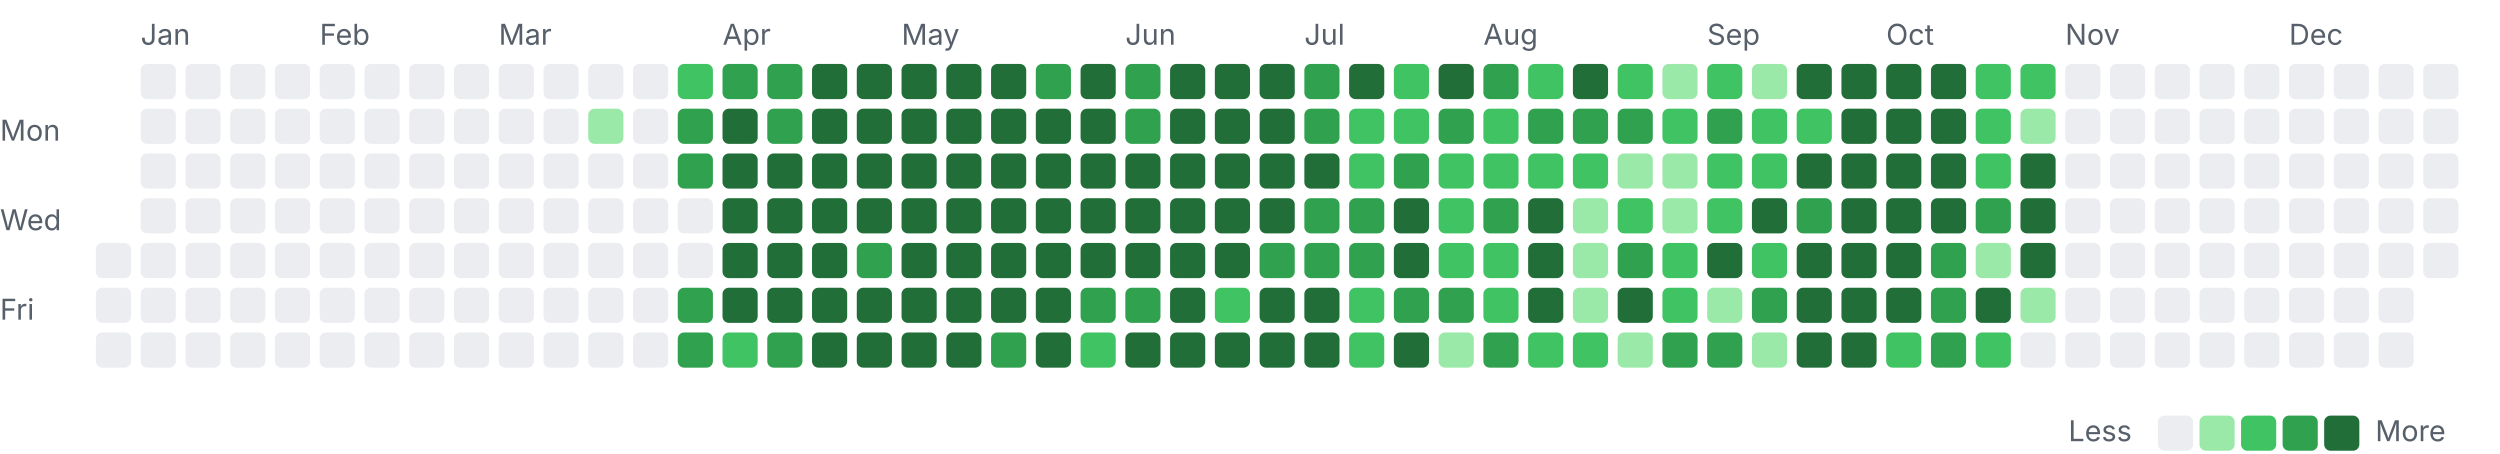
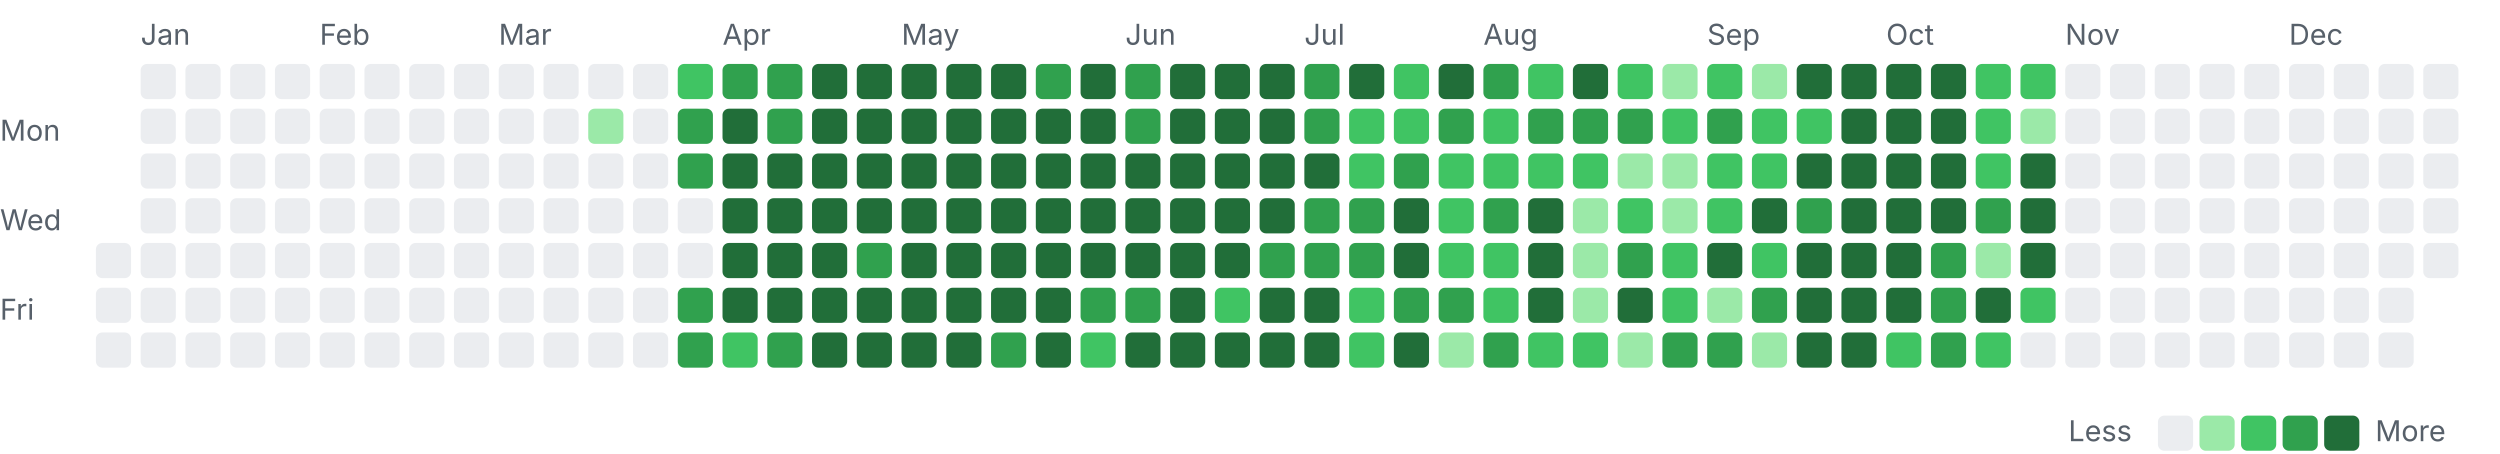
<svg xmlns="http://www.w3.org/2000/svg" width="782" height="142" viewBox="0 0 782 142">
  <style>.l0{fill:#ebedf0}.l1{fill:#9be9a8}.l2{fill:#40c463}.l3{fill:#30a14e}.l4{fill:#216e39} .lbl{fill:#57606a;font:9px -apple-system,Segoe UI,sans-serif}@media(prefers-color-scheme:dark){.l0{fill:#161b22}.l1{fill:#0e4429}.l2{fill:#006d32}.l3{fill:#26a641}.l4{fill:#39d353} .lbl{fill:#8b949e}}</style>
  <text class="lbl" x="44" y="14">Jan</text>
  <text class="lbl" x="100" y="14">Feb</text>
  <text class="lbl" x="156" y="14">Mar</text>
  <text class="lbl" x="226" y="14">Apr</text>
  <text class="lbl" x="282" y="14">May</text>
  <text class="lbl" x="352" y="14">Jun</text>
  <text class="lbl" x="408" y="14">Jul</text>
  <text class="lbl" x="464" y="14">Aug</text>
  <text class="lbl" x="534" y="14">Sep</text>
  <text class="lbl" x="590" y="14">Oct</text>
  <text class="lbl" x="646" y="14">Nov</text>
  <text class="lbl" x="716" y="14">Dec</text>
  <text class="lbl" x="0" y="44">Mon</text>
  <text class="lbl" x="0" y="72">Wed</text>
  <text class="lbl" x="0" y="100">Fri</text>
  <rect class="l0" x="30" y="76" width="11" height="11" rx="2" />
  <rect class="l0" x="30" y="90" width="11" height="11" rx="2" />
  <rect class="l0" x="30" y="104" width="11" height="11" rx="2" />
  <rect class="l0" x="44" y="20" width="11" height="11" rx="2" />
  <rect class="l0" x="44" y="34" width="11" height="11" rx="2" />
  <rect class="l0" x="44" y="48" width="11" height="11" rx="2" />
  <rect class="l0" x="44" y="62" width="11" height="11" rx="2" />
  <rect class="l0" x="44" y="76" width="11" height="11" rx="2" />
  <rect class="l0" x="44" y="90" width="11" height="11" rx="2" />
  <rect class="l0" x="44" y="104" width="11" height="11" rx="2" />
  <rect class="l0" x="58" y="20" width="11" height="11" rx="2" />
  <rect class="l0" x="58" y="34" width="11" height="11" rx="2" />
  <rect class="l0" x="58" y="48" width="11" height="11" rx="2" />
  <rect class="l0" x="58" y="62" width="11" height="11" rx="2" />
  <rect class="l0" x="58" y="76" width="11" height="11" rx="2" />
  <rect class="l0" x="58" y="90" width="11" height="11" rx="2" />
  <rect class="l0" x="58" y="104" width="11" height="11" rx="2" />
  <rect class="l0" x="72" y="20" width="11" height="11" rx="2" />
  <rect class="l0" x="72" y="34" width="11" height="11" rx="2" />
  <rect class="l0" x="72" y="48" width="11" height="11" rx="2" />
  <rect class="l0" x="72" y="62" width="11" height="11" rx="2" />
  <rect class="l0" x="72" y="76" width="11" height="11" rx="2" />
  <rect class="l0" x="72" y="90" width="11" height="11" rx="2" />
  <rect class="l0" x="72" y="104" width="11" height="11" rx="2" />
  <rect class="l0" x="86" y="20" width="11" height="11" rx="2" />
  <rect class="l0" x="86" y="34" width="11" height="11" rx="2" />
  <rect class="l0" x="86" y="48" width="11" height="11" rx="2" />
  <rect class="l0" x="86" y="62" width="11" height="11" rx="2" />
  <rect class="l0" x="86" y="76" width="11" height="11" rx="2" />
  <rect class="l0" x="86" y="90" width="11" height="11" rx="2" />
  <rect class="l0" x="86" y="104" width="11" height="11" rx="2" />
  <rect class="l0" x="100" y="20" width="11" height="11" rx="2" />
  <rect class="l0" x="100" y="34" width="11" height="11" rx="2" />
  <rect class="l0" x="100" y="48" width="11" height="11" rx="2" />
  <rect class="l0" x="100" y="62" width="11" height="11" rx="2" />
  <rect class="l0" x="100" y="76" width="11" height="11" rx="2" />
  <rect class="l0" x="100" y="90" width="11" height="11" rx="2" />
  <rect class="l0" x="100" y="104" width="11" height="11" rx="2" />
  <rect class="l0" x="114" y="20" width="11" height="11" rx="2" />
  <rect class="l0" x="114" y="34" width="11" height="11" rx="2" />
  <rect class="l0" x="114" y="48" width="11" height="11" rx="2" />
  <rect class="l0" x="114" y="62" width="11" height="11" rx="2" />
  <rect class="l0" x="114" y="76" width="11" height="11" rx="2" />
  <rect class="l0" x="114" y="90" width="11" height="11" rx="2" />
  <rect class="l0" x="114" y="104" width="11" height="11" rx="2" />
  <rect class="l0" x="128" y="20" width="11" height="11" rx="2" />
  <rect class="l0" x="128" y="34" width="11" height="11" rx="2" />
  <rect class="l0" x="128" y="48" width="11" height="11" rx="2" />
  <rect class="l0" x="128" y="62" width="11" height="11" rx="2" />
  <rect class="l0" x="128" y="76" width="11" height="11" rx="2" />
  <rect class="l0" x="128" y="90" width="11" height="11" rx="2" />
  <rect class="l0" x="128" y="104" width="11" height="11" rx="2" />
  <rect class="l0" x="142" y="20" width="11" height="11" rx="2" />
  <rect class="l0" x="142" y="34" width="11" height="11" rx="2" />
  <rect class="l0" x="142" y="48" width="11" height="11" rx="2" />
  <rect class="l0" x="142" y="62" width="11" height="11" rx="2" />
  <rect class="l0" x="142" y="76" width="11" height="11" rx="2" />
  <rect class="l0" x="142" y="90" width="11" height="11" rx="2" />
  <rect class="l0" x="142" y="104" width="11" height="11" rx="2" />
  <rect class="l0" x="156" y="20" width="11" height="11" rx="2" />
  <rect class="l0" x="156" y="34" width="11" height="11" rx="2" />
  <rect class="l0" x="156" y="48" width="11" height="11" rx="2" />
  <rect class="l0" x="156" y="62" width="11" height="11" rx="2" />
  <rect class="l0" x="156" y="76" width="11" height="11" rx="2" />
  <rect class="l0" x="156" y="90" width="11" height="11" rx="2" />
  <rect class="l0" x="156" y="104" width="11" height="11" rx="2" />
  <rect class="l0" x="170" y="20" width="11" height="11" rx="2" />
  <rect class="l0" x="170" y="34" width="11" height="11" rx="2" />
  <rect class="l0" x="170" y="48" width="11" height="11" rx="2" />
  <rect class="l0" x="170" y="62" width="11" height="11" rx="2" />
  <rect class="l0" x="170" y="76" width="11" height="11" rx="2" />
  <rect class="l0" x="170" y="90" width="11" height="11" rx="2" />
  <rect class="l0" x="170" y="104" width="11" height="11" rx="2" />
  <rect class="l0" x="184" y="20" width="11" height="11" rx="2" />
  <rect class="l1" x="184" y="34" width="11" height="11" rx="2" />
  <rect class="l0" x="184" y="48" width="11" height="11" rx="2" />
  <rect class="l0" x="184" y="62" width="11" height="11" rx="2" />
  <rect class="l0" x="184" y="76" width="11" height="11" rx="2" />
  <rect class="l0" x="184" y="90" width="11" height="11" rx="2" />
  <rect class="l0" x="184" y="104" width="11" height="11" rx="2" />
  <rect class="l0" x="198" y="20" width="11" height="11" rx="2" />
  <rect class="l0" x="198" y="34" width="11" height="11" rx="2" />
  <rect class="l0" x="198" y="48" width="11" height="11" rx="2" />
  <rect class="l0" x="198" y="62" width="11" height="11" rx="2" />
  <rect class="l0" x="198" y="76" width="11" height="11" rx="2" />
  <rect class="l0" x="198" y="90" width="11" height="11" rx="2" />
  <rect class="l0" x="198" y="104" width="11" height="11" rx="2" />
  <rect class="l2" x="212" y="20" width="11" height="11" rx="2" />
  <rect class="l3" x="212" y="34" width="11" height="11" rx="2" />
  <rect class="l3" x="212" y="48" width="11" height="11" rx="2" />
  <rect class="l0" x="212" y="62" width="11" height="11" rx="2" />
  <rect class="l0" x="212" y="76" width="11" height="11" rx="2" />
  <rect class="l3" x="212" y="90" width="11" height="11" rx="2" />
  <rect class="l3" x="212" y="104" width="11" height="11" rx="2" />
  <rect class="l3" x="226" y="20" width="11" height="11" rx="2" />
  <rect class="l4" x="226" y="34" width="11" height="11" rx="2" />
  <rect class="l4" x="226" y="48" width="11" height="11" rx="2" />
  <rect class="l4" x="226" y="62" width="11" height="11" rx="2" />
  <rect class="l4" x="226" y="76" width="11" height="11" rx="2" />
  <rect class="l4" x="226" y="90" width="11" height="11" rx="2" />
  <rect class="l2" x="226" y="104" width="11" height="11" rx="2" />
  <rect class="l3" x="240" y="20" width="11" height="11" rx="2" />
  <rect class="l3" x="240" y="34" width="11" height="11" rx="2" />
  <rect class="l4" x="240" y="48" width="11" height="11" rx="2" />
  <rect class="l4" x="240" y="62" width="11" height="11" rx="2" />
  <rect class="l4" x="240" y="76" width="11" height="11" rx="2" />
  <rect class="l4" x="240" y="90" width="11" height="11" rx="2" />
  <rect class="l3" x="240" y="104" width="11" height="11" rx="2" />
  <rect class="l4" x="254" y="20" width="11" height="11" rx="2" />
  <rect class="l4" x="254" y="34" width="11" height="11" rx="2" />
  <rect class="l4" x="254" y="48" width="11" height="11" rx="2" />
  <rect class="l4" x="254" y="62" width="11" height="11" rx="2" />
  <rect class="l4" x="254" y="76" width="11" height="11" rx="2" />
  <rect class="l4" x="254" y="90" width="11" height="11" rx="2" />
  <rect class="l4" x="254" y="104" width="11" height="11" rx="2" />
  <rect class="l4" x="268" y="20" width="11" height="11" rx="2" />
  <rect class="l4" x="268" y="34" width="11" height="11" rx="2" />
  <rect class="l4" x="268" y="48" width="11" height="11" rx="2" />
  <rect class="l4" x="268" y="62" width="11" height="11" rx="2" />
  <rect class="l3" x="268" y="76" width="11" height="11" rx="2" />
  <rect class="l4" x="268" y="90" width="11" height="11" rx="2" />
  <rect class="l4" x="268" y="104" width="11" height="11" rx="2" />
  <rect class="l4" x="282" y="20" width="11" height="11" rx="2" />
  <rect class="l4" x="282" y="34" width="11" height="11" rx="2" />
  <rect class="l4" x="282" y="48" width="11" height="11" rx="2" />
  <rect class="l4" x="282" y="62" width="11" height="11" rx="2" />
  <rect class="l4" x="282" y="76" width="11" height="11" rx="2" />
  <rect class="l4" x="282" y="90" width="11" height="11" rx="2" />
  <rect class="l4" x="282" y="104" width="11" height="11" rx="2" />
  <rect class="l4" x="296" y="20" width="11" height="11" rx="2" />
  <rect class="l4" x="296" y="34" width="11" height="11" rx="2" />
  <rect class="l4" x="296" y="48" width="11" height="11" rx="2" />
  <rect class="l4" x="296" y="62" width="11" height="11" rx="2" />
  <rect class="l4" x="296" y="76" width="11" height="11" rx="2" />
  <rect class="l4" x="296" y="90" width="11" height="11" rx="2" />
  <rect class="l4" x="296" y="104" width="11" height="11" rx="2" />
  <rect class="l4" x="310" y="20" width="11" height="11" rx="2" />
  <rect class="l4" x="310" y="34" width="11" height="11" rx="2" />
  <rect class="l4" x="310" y="48" width="11" height="11" rx="2" />
  <rect class="l4" x="310" y="62" width="11" height="11" rx="2" />
  <rect class="l4" x="310" y="76" width="11" height="11" rx="2" />
  <rect class="l4" x="310" y="90" width="11" height="11" rx="2" />
  <rect class="l3" x="310" y="104" width="11" height="11" rx="2" />
  <rect class="l3" x="324" y="20" width="11" height="11" rx="2" />
  <rect class="l4" x="324" y="34" width="11" height="11" rx="2" />
  <rect class="l4" x="324" y="48" width="11" height="11" rx="2" />
  <rect class="l4" x="324" y="62" width="11" height="11" rx="2" />
  <rect class="l4" x="324" y="76" width="11" height="11" rx="2" />
  <rect class="l4" x="324" y="90" width="11" height="11" rx="2" />
  <rect class="l4" x="324" y="104" width="11" height="11" rx="2" />
  <rect class="l4" x="338" y="20" width="11" height="11" rx="2" />
  <rect class="l4" x="338" y="34" width="11" height="11" rx="2" />
  <rect class="l4" x="338" y="48" width="11" height="11" rx="2" />
  <rect class="l4" x="338" y="62" width="11" height="11" rx="2" />
  <rect class="l4" x="338" y="76" width="11" height="11" rx="2" />
  <rect class="l3" x="338" y="90" width="11" height="11" rx="2" />
  <rect class="l2" x="338" y="104" width="11" height="11" rx="2" />
  <rect class="l3" x="352" y="20" width="11" height="11" rx="2" />
  <rect class="l3" x="352" y="34" width="11" height="11" rx="2" />
  <rect class="l4" x="352" y="48" width="11" height="11" rx="2" />
  <rect class="l4" x="352" y="62" width="11" height="11" rx="2" />
  <rect class="l4" x="352" y="76" width="11" height="11" rx="2" />
  <rect class="l3" x="352" y="90" width="11" height="11" rx="2" />
  <rect class="l4" x="352" y="104" width="11" height="11" rx="2" />
  <rect class="l4" x="366" y="20" width="11" height="11" rx="2" />
  <rect class="l4" x="366" y="34" width="11" height="11" rx="2" />
  <rect class="l4" x="366" y="48" width="11" height="11" rx="2" />
  <rect class="l4" x="366" y="62" width="11" height="11" rx="2" />
  <rect class="l4" x="366" y="76" width="11" height="11" rx="2" />
  <rect class="l4" x="366" y="90" width="11" height="11" rx="2" />
  <rect class="l4" x="366" y="104" width="11" height="11" rx="2" />
  <rect class="l4" x="380" y="20" width="11" height="11" rx="2" />
  <rect class="l4" x="380" y="34" width="11" height="11" rx="2" />
  <rect class="l4" x="380" y="48" width="11" height="11" rx="2" />
  <rect class="l4" x="380" y="62" width="11" height="11" rx="2" />
  <rect class="l4" x="380" y="76" width="11" height="11" rx="2" />
  <rect class="l2" x="380" y="90" width="11" height="11" rx="2" />
  <rect class="l4" x="380" y="104" width="11" height="11" rx="2" />
  <rect class="l4" x="394" y="20" width="11" height="11" rx="2" />
  <rect class="l4" x="394" y="34" width="11" height="11" rx="2" />
  <rect class="l4" x="394" y="48" width="11" height="11" rx="2" />
  <rect class="l4" x="394" y="62" width="11" height="11" rx="2" />
  <rect class="l3" x="394" y="76" width="11" height="11" rx="2" />
  <rect class="l4" x="394" y="90" width="11" height="11" rx="2" />
  <rect class="l4" x="394" y="104" width="11" height="11" rx="2" />
  <rect class="l3" x="408" y="20" width="11" height="11" rx="2" />
  <rect class="l3" x="408" y="34" width="11" height="11" rx="2" />
  <rect class="l4" x="408" y="48" width="11" height="11" rx="2" />
  <rect class="l3" x="408" y="62" width="11" height="11" rx="2" />
  <rect class="l3" x="408" y="76" width="11" height="11" rx="2" />
  <rect class="l4" x="408" y="90" width="11" height="11" rx="2" />
  <rect class="l4" x="408" y="104" width="11" height="11" rx="2" />
  <rect class="l4" x="422" y="20" width="11" height="11" rx="2" />
  <rect class="l2" x="422" y="34" width="11" height="11" rx="2" />
  <rect class="l2" x="422" y="48" width="11" height="11" rx="2" />
  <rect class="l3" x="422" y="62" width="11" height="11" rx="2" />
  <rect class="l3" x="422" y="76" width="11" height="11" rx="2" />
  <rect class="l2" x="422" y="90" width="11" height="11" rx="2" />
  <rect class="l2" x="422" y="104" width="11" height="11" rx="2" />
  <rect class="l2" x="436" y="20" width="11" height="11" rx="2" />
  <rect class="l2" x="436" y="34" width="11" height="11" rx="2" />
  <rect class="l3" x="436" y="48" width="11" height="11" rx="2" />
  <rect class="l4" x="436" y="62" width="11" height="11" rx="2" />
  <rect class="l4" x="436" y="76" width="11" height="11" rx="2" />
  <rect class="l3" x="436" y="90" width="11" height="11" rx="2" />
  <rect class="l4" x="436" y="104" width="11" height="11" rx="2" />
  <rect class="l4" x="450" y="20" width="11" height="11" rx="2" />
  <rect class="l3" x="450" y="34" width="11" height="11" rx="2" />
  <rect class="l2" x="450" y="48" width="11" height="11" rx="2" />
  <rect class="l2" x="450" y="62" width="11" height="11" rx="2" />
  <rect class="l2" x="450" y="76" width="11" height="11" rx="2" />
  <rect class="l3" x="450" y="90" width="11" height="11" rx="2" />
  <rect class="l1" x="450" y="104" width="11" height="11" rx="2" />
  <rect class="l3" x="464" y="20" width="11" height="11" rx="2" />
  <rect class="l2" x="464" y="34" width="11" height="11" rx="2" />
  <rect class="l2" x="464" y="48" width="11" height="11" rx="2" />
  <rect class="l3" x="464" y="62" width="11" height="11" rx="2" />
  <rect class="l2" x="464" y="76" width="11" height="11" rx="2" />
  <rect class="l2" x="464" y="90" width="11" height="11" rx="2" />
  <rect class="l3" x="464" y="104" width="11" height="11" rx="2" />
  <rect class="l2" x="478" y="20" width="11" height="11" rx="2" />
  <rect class="l3" x="478" y="34" width="11" height="11" rx="2" />
  <rect class="l2" x="478" y="48" width="11" height="11" rx="2" />
  <rect class="l4" x="478" y="62" width="11" height="11" rx="2" />
  <rect class="l4" x="478" y="76" width="11" height="11" rx="2" />
  <rect class="l4" x="478" y="90" width="11" height="11" rx="2" />
  <rect class="l2" x="478" y="104" width="11" height="11" rx="2" />
  <rect class="l4" x="492" y="20" width="11" height="11" rx="2" />
  <rect class="l3" x="492" y="34" width="11" height="11" rx="2" />
  <rect class="l2" x="492" y="48" width="11" height="11" rx="2" />
  <rect class="l1" x="492" y="62" width="11" height="11" rx="2" />
  <rect class="l1" x="492" y="76" width="11" height="11" rx="2" />
  <rect class="l1" x="492" y="90" width="11" height="11" rx="2" />
  <rect class="l2" x="492" y="104" width="11" height="11" rx="2" />
  <rect class="l2" x="506" y="20" width="11" height="11" rx="2" />
  <rect class="l3" x="506" y="34" width="11" height="11" rx="2" />
  <rect class="l1" x="506" y="48" width="11" height="11" rx="2" />
  <rect class="l2" x="506" y="62" width="11" height="11" rx="2" />
  <rect class="l3" x="506" y="76" width="11" height="11" rx="2" />
  <rect class="l4" x="506" y="90" width="11" height="11" rx="2" />
  <rect class="l1" x="506" y="104" width="11" height="11" rx="2" />
  <rect class="l1" x="520" y="20" width="11" height="11" rx="2" />
  <rect class="l2" x="520" y="34" width="11" height="11" rx="2" />
  <rect class="l1" x="520" y="48" width="11" height="11" rx="2" />
  <rect class="l1" x="520" y="62" width="11" height="11" rx="2" />
  <rect class="l2" x="520" y="76" width="11" height="11" rx="2" />
  <rect class="l2" x="520" y="90" width="11" height="11" rx="2" />
  <rect class="l3" x="520" y="104" width="11" height="11" rx="2" />
  <rect class="l2" x="534" y="20" width="11" height="11" rx="2" />
  <rect class="l3" x="534" y="34" width="11" height="11" rx="2" />
  <rect class="l2" x="534" y="48" width="11" height="11" rx="2" />
  <rect class="l2" x="534" y="62" width="11" height="11" rx="2" />
  <rect class="l4" x="534" y="76" width="11" height="11" rx="2" />
  <rect class="l1" x="534" y="90" width="11" height="11" rx="2" />
  <rect class="l3" x="534" y="104" width="11" height="11" rx="2" />
  <rect class="l1" x="548" y="20" width="11" height="11" rx="2" />
  <rect class="l2" x="548" y="34" width="11" height="11" rx="2" />
  <rect class="l2" x="548" y="48" width="11" height="11" rx="2" />
  <rect class="l4" x="548" y="62" width="11" height="11" rx="2" />
  <rect class="l2" x="548" y="76" width="11" height="11" rx="2" />
  <rect class="l3" x="548" y="90" width="11" height="11" rx="2" />
  <rect class="l1" x="548" y="104" width="11" height="11" rx="2" />
  <rect class="l4" x="562" y="20" width="11" height="11" rx="2" />
  <rect class="l2" x="562" y="34" width="11" height="11" rx="2" />
  <rect class="l4" x="562" y="48" width="11" height="11" rx="2" />
  <rect class="l3" x="562" y="62" width="11" height="11" rx="2" />
  <rect class="l4" x="562" y="76" width="11" height="11" rx="2" />
  <rect class="l4" x="562" y="90" width="11" height="11" rx="2" />
  <rect class="l4" x="562" y="104" width="11" height="11" rx="2" />
  <rect class="l4" x="576" y="20" width="11" height="11" rx="2" />
  <rect class="l4" x="576" y="34" width="11" height="11" rx="2" />
  <rect class="l4" x="576" y="48" width="11" height="11" rx="2" />
  <rect class="l4" x="576" y="62" width="11" height="11" rx="2" />
  <rect class="l4" x="576" y="76" width="11" height="11" rx="2" />
  <rect class="l4" x="576" y="90" width="11" height="11" rx="2" />
  <rect class="l4" x="576" y="104" width="11" height="11" rx="2" />
  <rect class="l4" x="590" y="20" width="11" height="11" rx="2" />
  <rect class="l4" x="590" y="34" width="11" height="11" rx="2" />
  <rect class="l4" x="590" y="48" width="11" height="11" rx="2" />
  <rect class="l4" x="590" y="62" width="11" height="11" rx="2" />
  <rect class="l4" x="590" y="76" width="11" height="11" rx="2" />
  <rect class="l4" x="590" y="90" width="11" height="11" rx="2" />
  <rect class="l2" x="590" y="104" width="11" height="11" rx="2" />
  <rect class="l4" x="604" y="20" width="11" height="11" rx="2" />
  <rect class="l4" x="604" y="34" width="11" height="11" rx="2" />
  <rect class="l4" x="604" y="48" width="11" height="11" rx="2" />
  <rect class="l4" x="604" y="62" width="11" height="11" rx="2" />
  <rect class="l3" x="604" y="76" width="11" height="11" rx="2" />
  <rect class="l3" x="604" y="90" width="11" height="11" rx="2" />
  <rect class="l3" x="604" y="104" width="11" height="11" rx="2" />
  <rect class="l2" x="618" y="20" width="11" height="11" rx="2" />
  <rect class="l2" x="618" y="34" width="11" height="11" rx="2" />
  <rect class="l2" x="618" y="48" width="11" height="11" rx="2" />
  <rect class="l3" x="618" y="62" width="11" height="11" rx="2" />
  <rect class="l1" x="618" y="76" width="11" height="11" rx="2" />
  <rect class="l4" x="618" y="90" width="11" height="11" rx="2" />
  <rect class="l2" x="618" y="104" width="11" height="11" rx="2" />
  <rect class="l2" x="632" y="20" width="11" height="11" rx="2" />
  <rect class="l1" x="632" y="34" width="11" height="11" rx="2" />
  <rect class="l4" x="632" y="48" width="11" height="11" rx="2" />
  <rect class="l4" x="632" y="62" width="11" height="11" rx="2" />
  <rect class="l4" x="632" y="76" width="11" height="11" rx="2" />
-   <rect class="l1" x="632" y="90" width="11" height="11" rx="2" />
+   <rect class="l2" x="632" y="90" width="11" height="11" rx="2" />
  <rect class="l0" x="632" y="104" width="11" height="11" rx="2" />
  <rect class="l0" x="646" y="20" width="11" height="11" rx="2" />
  <rect class="l0" x="646" y="34" width="11" height="11" rx="2" />
  <rect class="l0" x="646" y="48" width="11" height="11" rx="2" />
  <rect class="l0" x="646" y="62" width="11" height="11" rx="2" />
  <rect class="l0" x="646" y="76" width="11" height="11" rx="2" />
  <rect class="l0" x="646" y="90" width="11" height="11" rx="2" />
  <rect class="l0" x="646" y="104" width="11" height="11" rx="2" />
  <rect class="l0" x="660" y="20" width="11" height="11" rx="2" />
  <rect class="l0" x="660" y="34" width="11" height="11" rx="2" />
  <rect class="l0" x="660" y="48" width="11" height="11" rx="2" />
  <rect class="l0" x="660" y="62" width="11" height="11" rx="2" />
  <rect class="l0" x="660" y="76" width="11" height="11" rx="2" />
  <rect class="l0" x="660" y="90" width="11" height="11" rx="2" />
  <rect class="l0" x="660" y="104" width="11" height="11" rx="2" />
  <rect class="l0" x="674" y="20" width="11" height="11" rx="2" />
  <rect class="l0" x="674" y="34" width="11" height="11" rx="2" />
  <rect class="l0" x="674" y="48" width="11" height="11" rx="2" />
  <rect class="l0" x="674" y="62" width="11" height="11" rx="2" />
  <rect class="l0" x="674" y="76" width="11" height="11" rx="2" />
  <rect class="l0" x="674" y="90" width="11" height="11" rx="2" />
  <rect class="l0" x="674" y="104" width="11" height="11" rx="2" />
  <rect class="l0" x="688" y="20" width="11" height="11" rx="2" />
  <rect class="l0" x="688" y="34" width="11" height="11" rx="2" />
  <rect class="l0" x="688" y="48" width="11" height="11" rx="2" />
  <rect class="l0" x="688" y="62" width="11" height="11" rx="2" />
  <rect class="l0" x="688" y="76" width="11" height="11" rx="2" />
  <rect class="l0" x="688" y="90" width="11" height="11" rx="2" />
  <rect class="l0" x="688" y="104" width="11" height="11" rx="2" />
  <rect class="l0" x="702" y="20" width="11" height="11" rx="2" />
  <rect class="l0" x="702" y="34" width="11" height="11" rx="2" />
  <rect class="l0" x="702" y="48" width="11" height="11" rx="2" />
  <rect class="l0" x="702" y="62" width="11" height="11" rx="2" />
  <rect class="l0" x="702" y="76" width="11" height="11" rx="2" />
  <rect class="l0" x="702" y="90" width="11" height="11" rx="2" />
  <rect class="l0" x="702" y="104" width="11" height="11" rx="2" />
  <rect class="l0" x="716" y="20" width="11" height="11" rx="2" />
  <rect class="l0" x="716" y="34" width="11" height="11" rx="2" />
  <rect class="l0" x="716" y="48" width="11" height="11" rx="2" />
  <rect class="l0" x="716" y="62" width="11" height="11" rx="2" />
  <rect class="l0" x="716" y="76" width="11" height="11" rx="2" />
  <rect class="l0" x="716" y="90" width="11" height="11" rx="2" />
  <rect class="l0" x="716" y="104" width="11" height="11" rx="2" />
  <rect class="l0" x="730" y="20" width="11" height="11" rx="2" />
  <rect class="l0" x="730" y="34" width="11" height="11" rx="2" />
  <rect class="l0" x="730" y="48" width="11" height="11" rx="2" />
  <rect class="l0" x="730" y="62" width="11" height="11" rx="2" />
  <rect class="l0" x="730" y="76" width="11" height="11" rx="2" />
  <rect class="l0" x="730" y="90" width="11" height="11" rx="2" />
  <rect class="l0" x="730" y="104" width="11" height="11" rx="2" />
  <rect class="l0" x="744" y="20" width="11" height="11" rx="2" />
  <rect class="l0" x="744" y="34" width="11" height="11" rx="2" />
  <rect class="l0" x="744" y="48" width="11" height="11" rx="2" />
  <rect class="l0" x="744" y="62" width="11" height="11" rx="2" />
  <rect class="l0" x="744" y="76" width="11" height="11" rx="2" />
  <rect class="l0" x="744" y="90" width="11" height="11" rx="2" />
  <rect class="l0" x="744" y="104" width="11" height="11" rx="2" />
  <rect class="l0" x="758" y="20" width="11" height="11" rx="2" />
  <rect class="l0" x="758" y="34" width="11" height="11" rx="2" />
  <rect class="l0" x="758" y="48" width="11" height="11" rx="2" />
  <rect class="l0" x="758" y="62" width="11" height="11" rx="2" />
  <rect class="l0" x="758" y="76" width="11" height="11" rx="2" />
  <text class="lbl" x="647" y="138">Less</text>
  <rect class="l0" x="675" y="130" width="11" height="11" rx="2" />
  <rect class="l1" x="688" y="130" width="11" height="11" rx="2" />
  <rect class="l2" x="701" y="130" width="11" height="11" rx="2" />
  <rect class="l3" x="714" y="130" width="11" height="11" rx="2" />
  <rect class="l4" x="727" y="130" width="11" height="11" rx="2" />
  <text class="lbl" x="743" y="138">More</text>
</svg>
